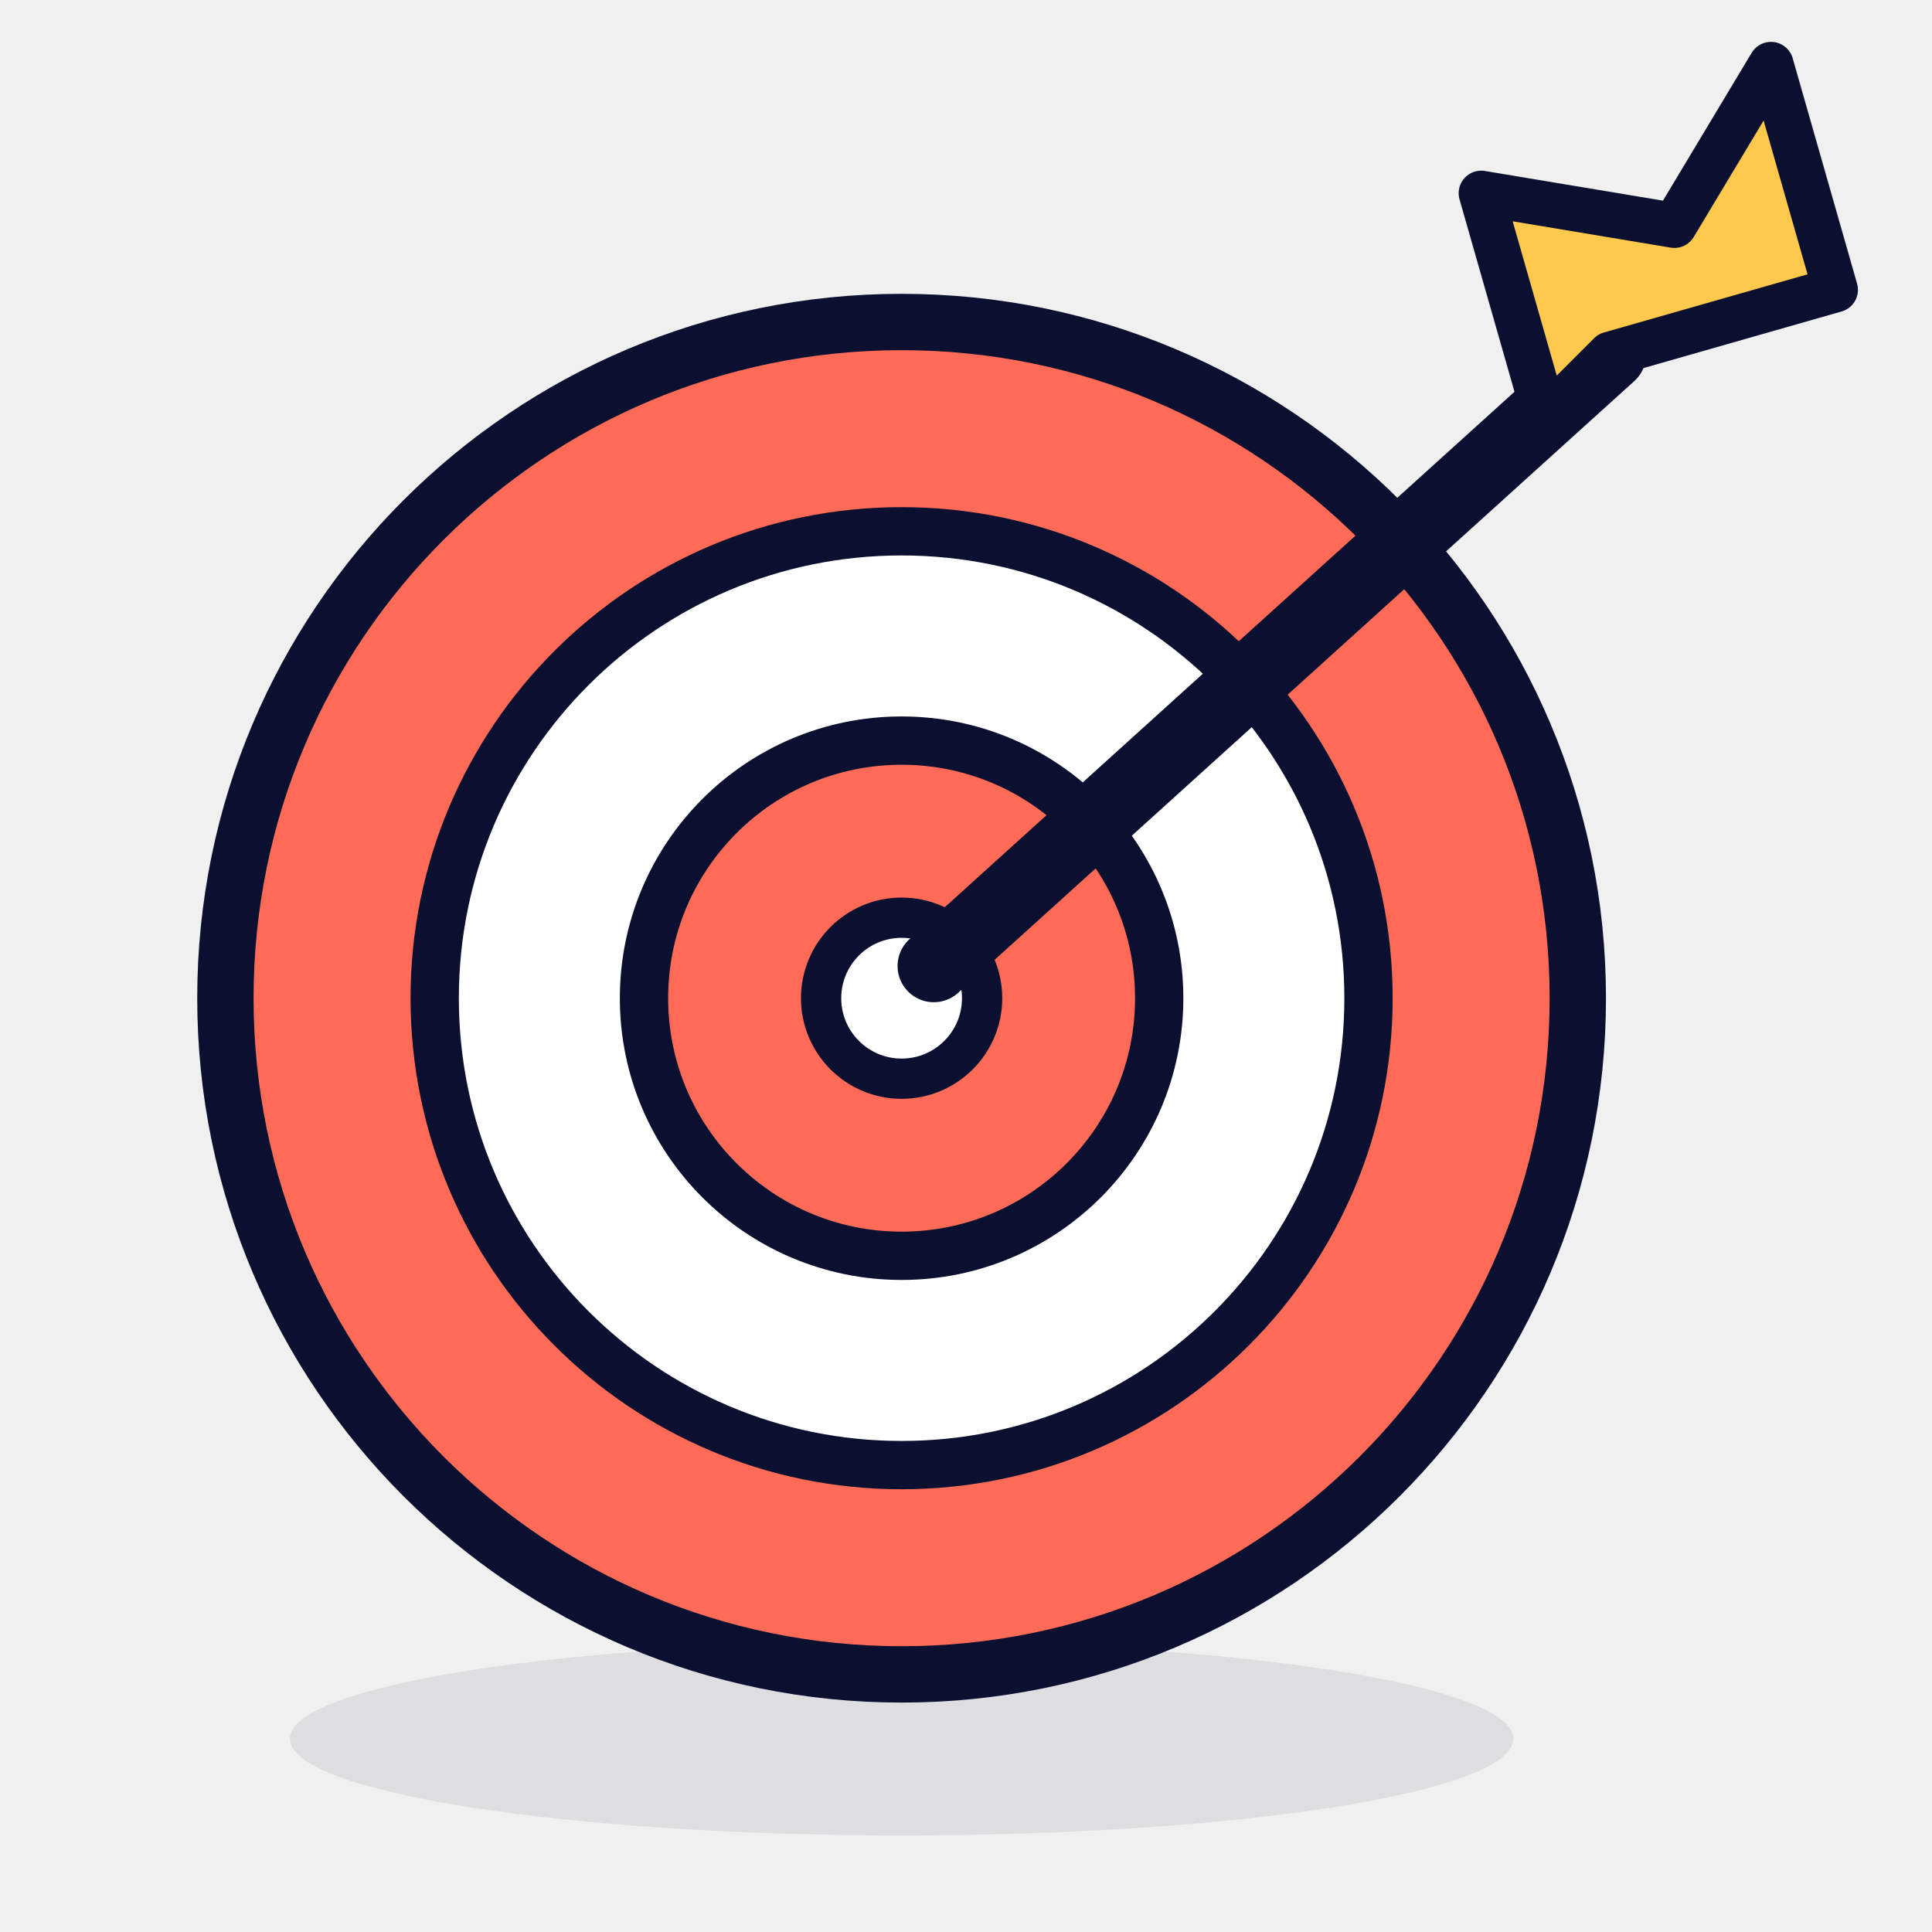
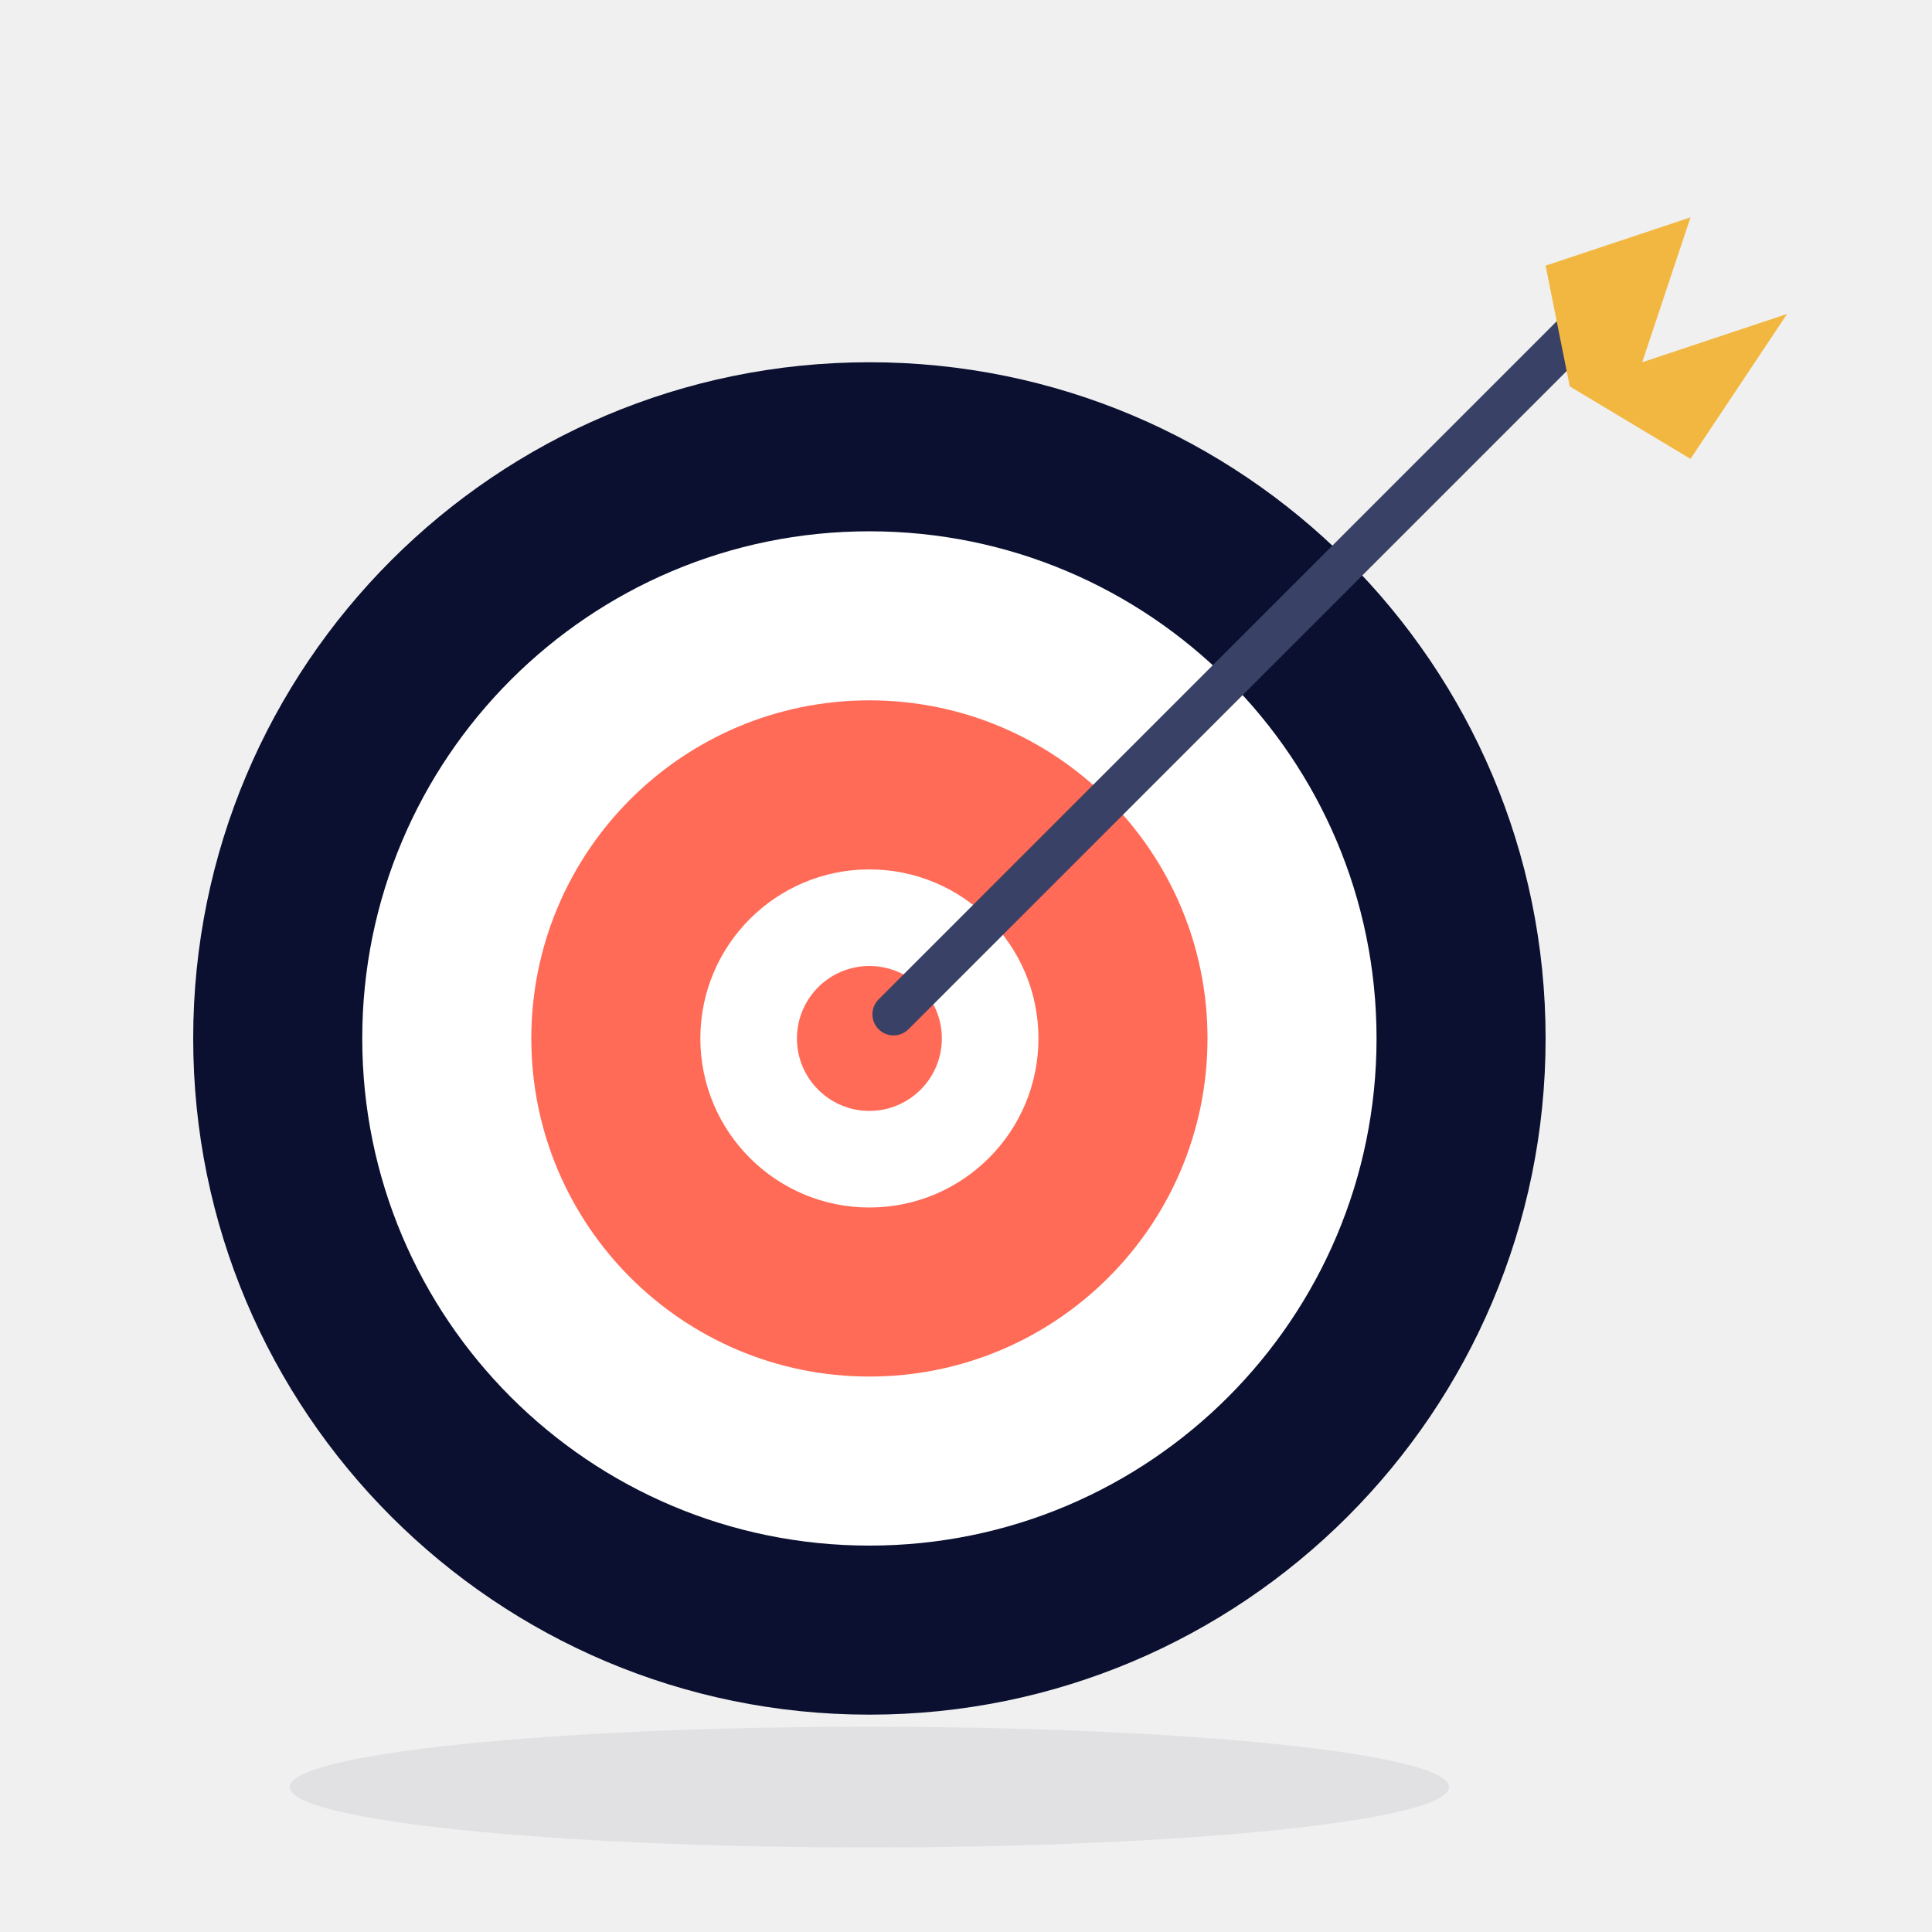
- <svg xmlns="http://www.w3.org/2000/svg" viewBox="0 0 120 120" width="120" height="120" fill="none">
-   <ellipse cx="56" cy="108" rx="38" ry="6" fill="#0B1030" opacity=".08" />
-   <circle cx="56" cy="62" r="42" fill="#FF6B57" stroke="#0B1030" stroke-width="3.5" stroke-linejoin="round" stroke-linecap="round" />
-   <circle cx="56" cy="62" r="29" fill="#FFFFFF" stroke="#0B1030" stroke-width="3" stroke-linejoin="round" stroke-linecap="round" />
-   <circle cx="56" cy="62" r="16" fill="#FF6B57" stroke="#0B1030" stroke-width="3" stroke-linejoin="round" stroke-linecap="round" />
-   <circle cx="56" cy="62" r="5" fill="#FFFFFF" stroke="#0B1030" stroke-width="2.5" stroke-linejoin="round" stroke-linecap="round" />
-   <path d="M58 60 L100 22" fill="none" stroke="#0B1030" stroke-width="4.5" stroke-linecap="round" stroke-linejoin="round" />
-   <path d="M96 26 L92 12 L104 14 L110 4 L114 18 L100 22 Z" fill="#FFC94D" stroke="#0B1030" stroke-width="2.8" stroke-linejoin="round" stroke-linecap="round" />
+ <svg xmlns="http://www.w3.org/2000/svg" viewBox="0 0 160 160" width="160" height="160" fill="none">
+   <ellipse cx="72.0" cy="148.0" rx="48" ry="5" fill="#0B1030" opacity=".07" />
+   <circle cx="72.0" cy="86.0" r="56" fill="#0B1030" />
+   <circle cx="72.0" cy="86.0" r="42" fill="#FFFFFF" />
+   <circle cx="72.0" cy="86.0" r="28" fill="#FF6B57" />
+   <circle cx="72.0" cy="86.0" r="14" fill="#FFFFFF" />
+   <circle cx="72.0" cy="86.0" r="6" fill="#FF6B57" />
+   <path d="M74 84 L132 26" fill="none" stroke="#3A4166" stroke-width="3.5" stroke-linecap="round" stroke-linejoin="round" />
+   <path d="M128 22 L140 18 L136 30 L148 26 L140 38 L130 32 Z" fill="#F2B740" />
</svg>
